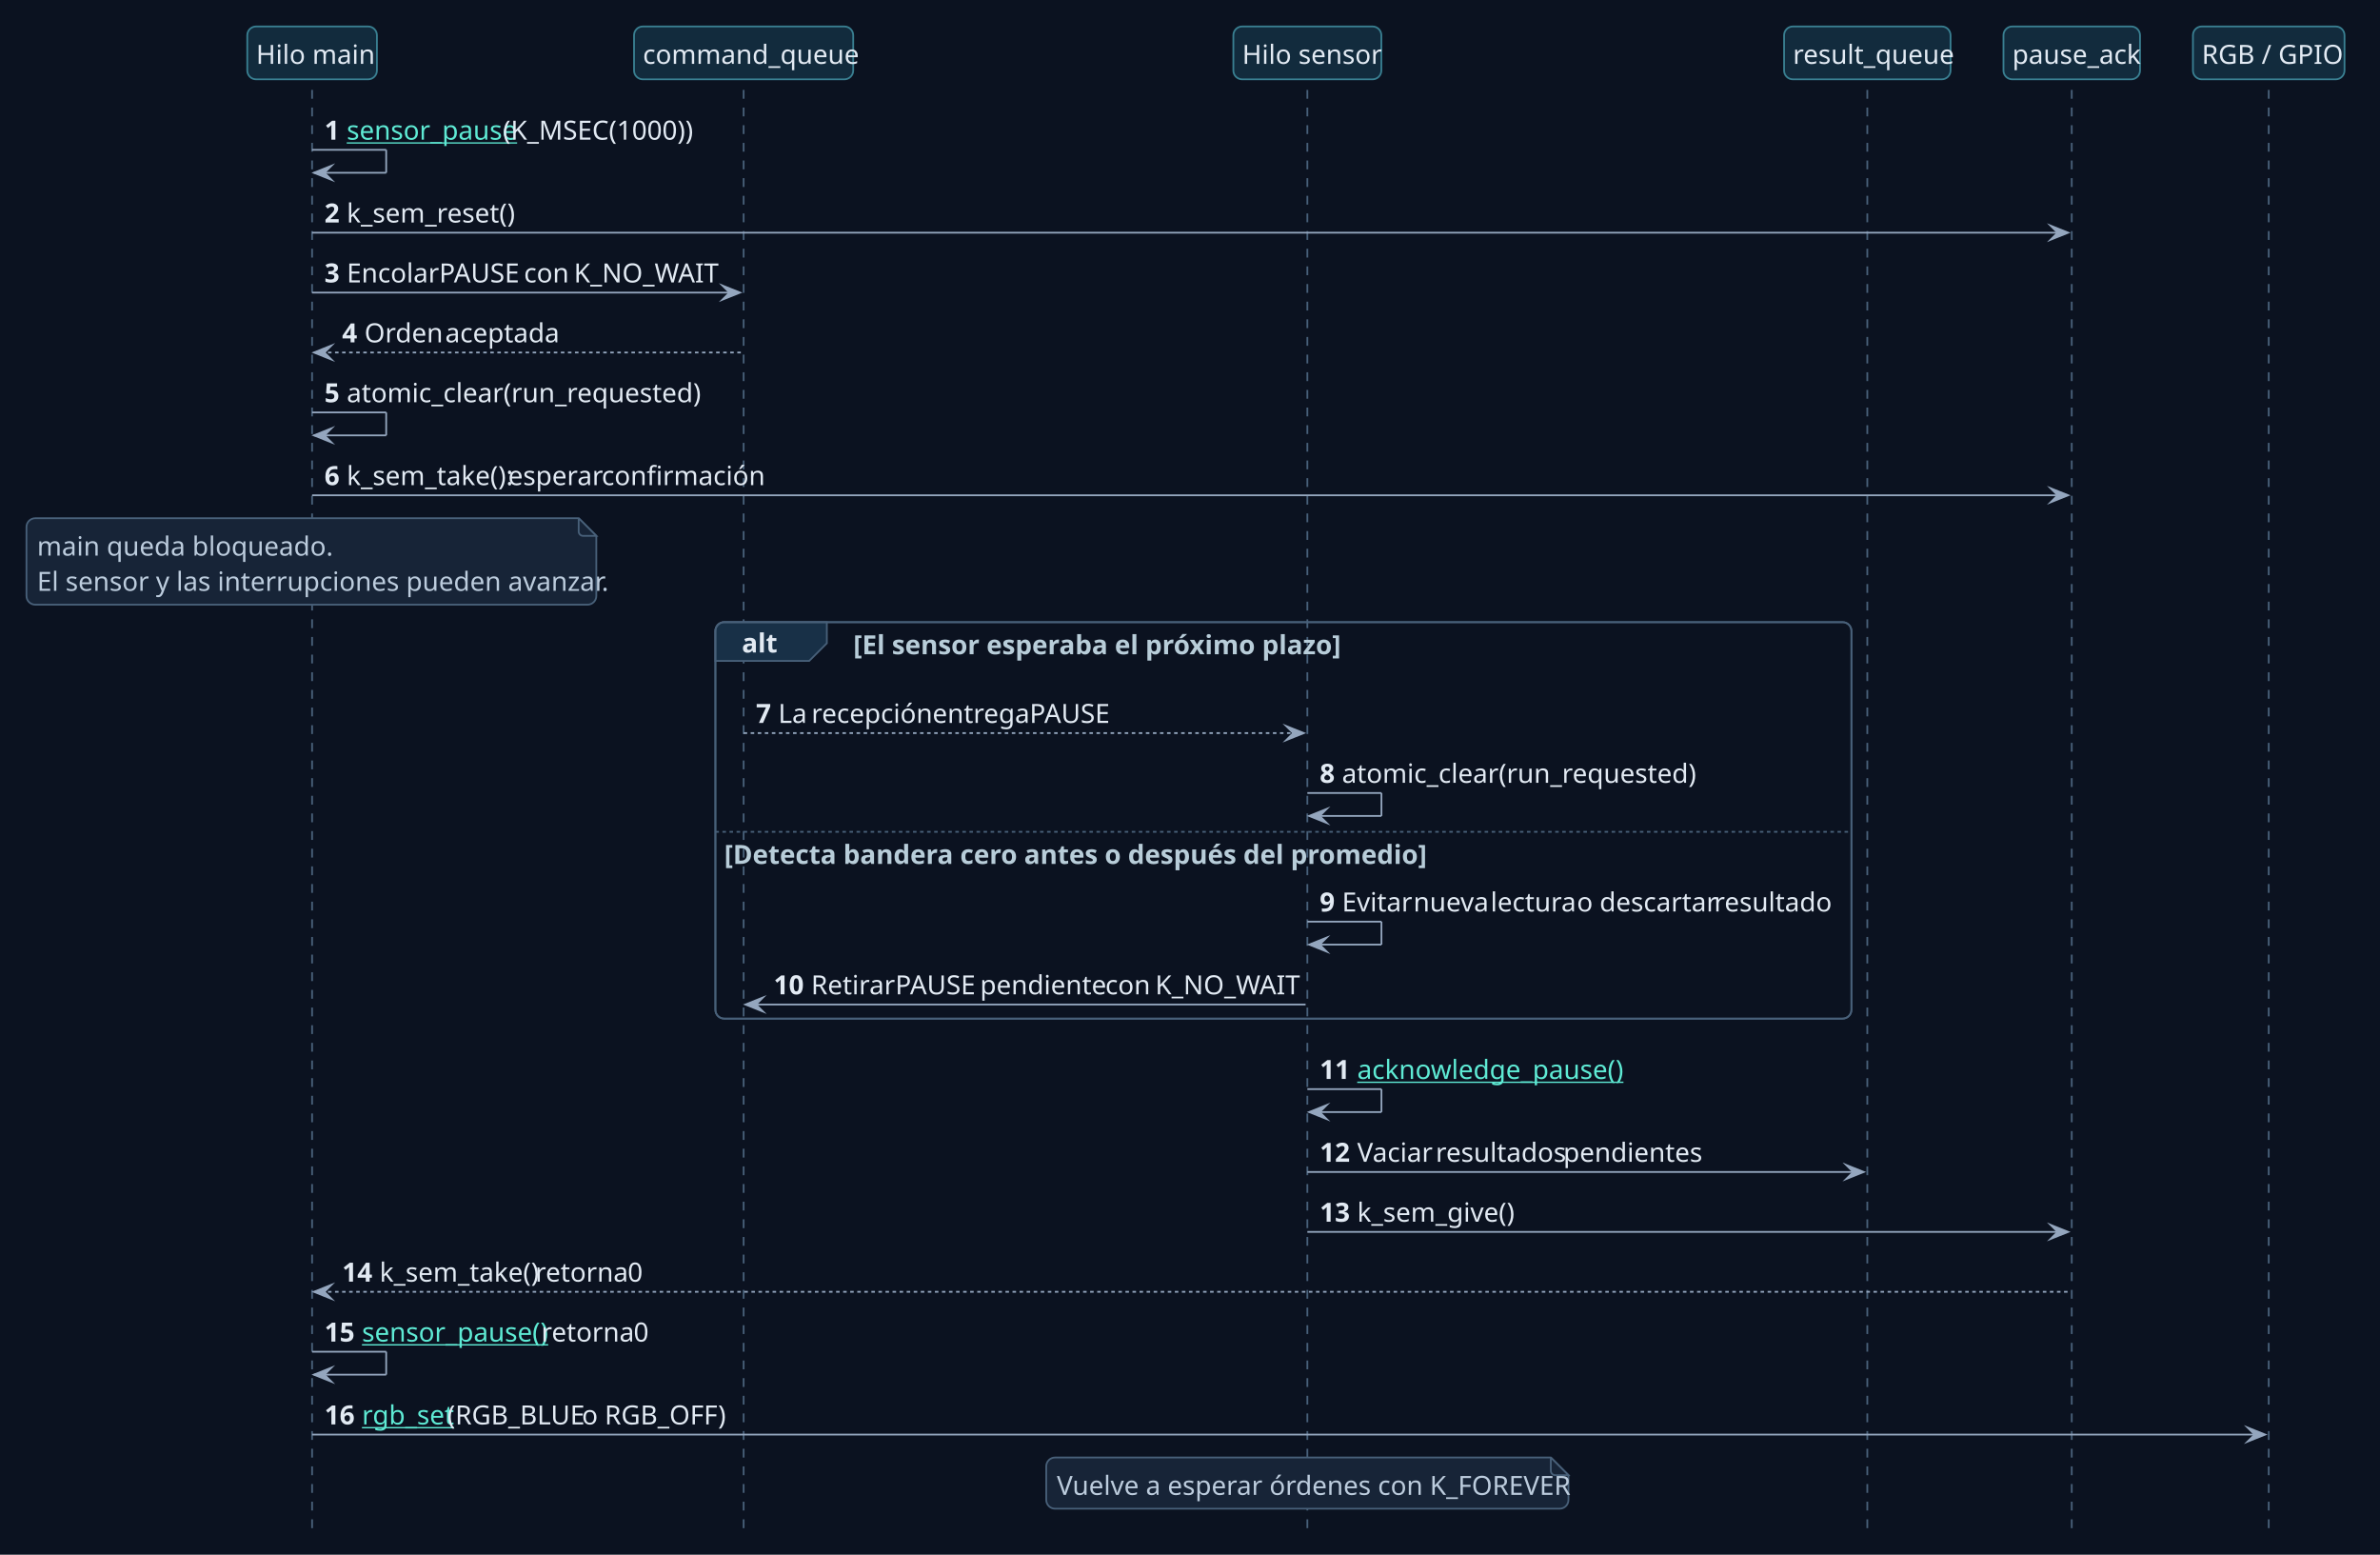
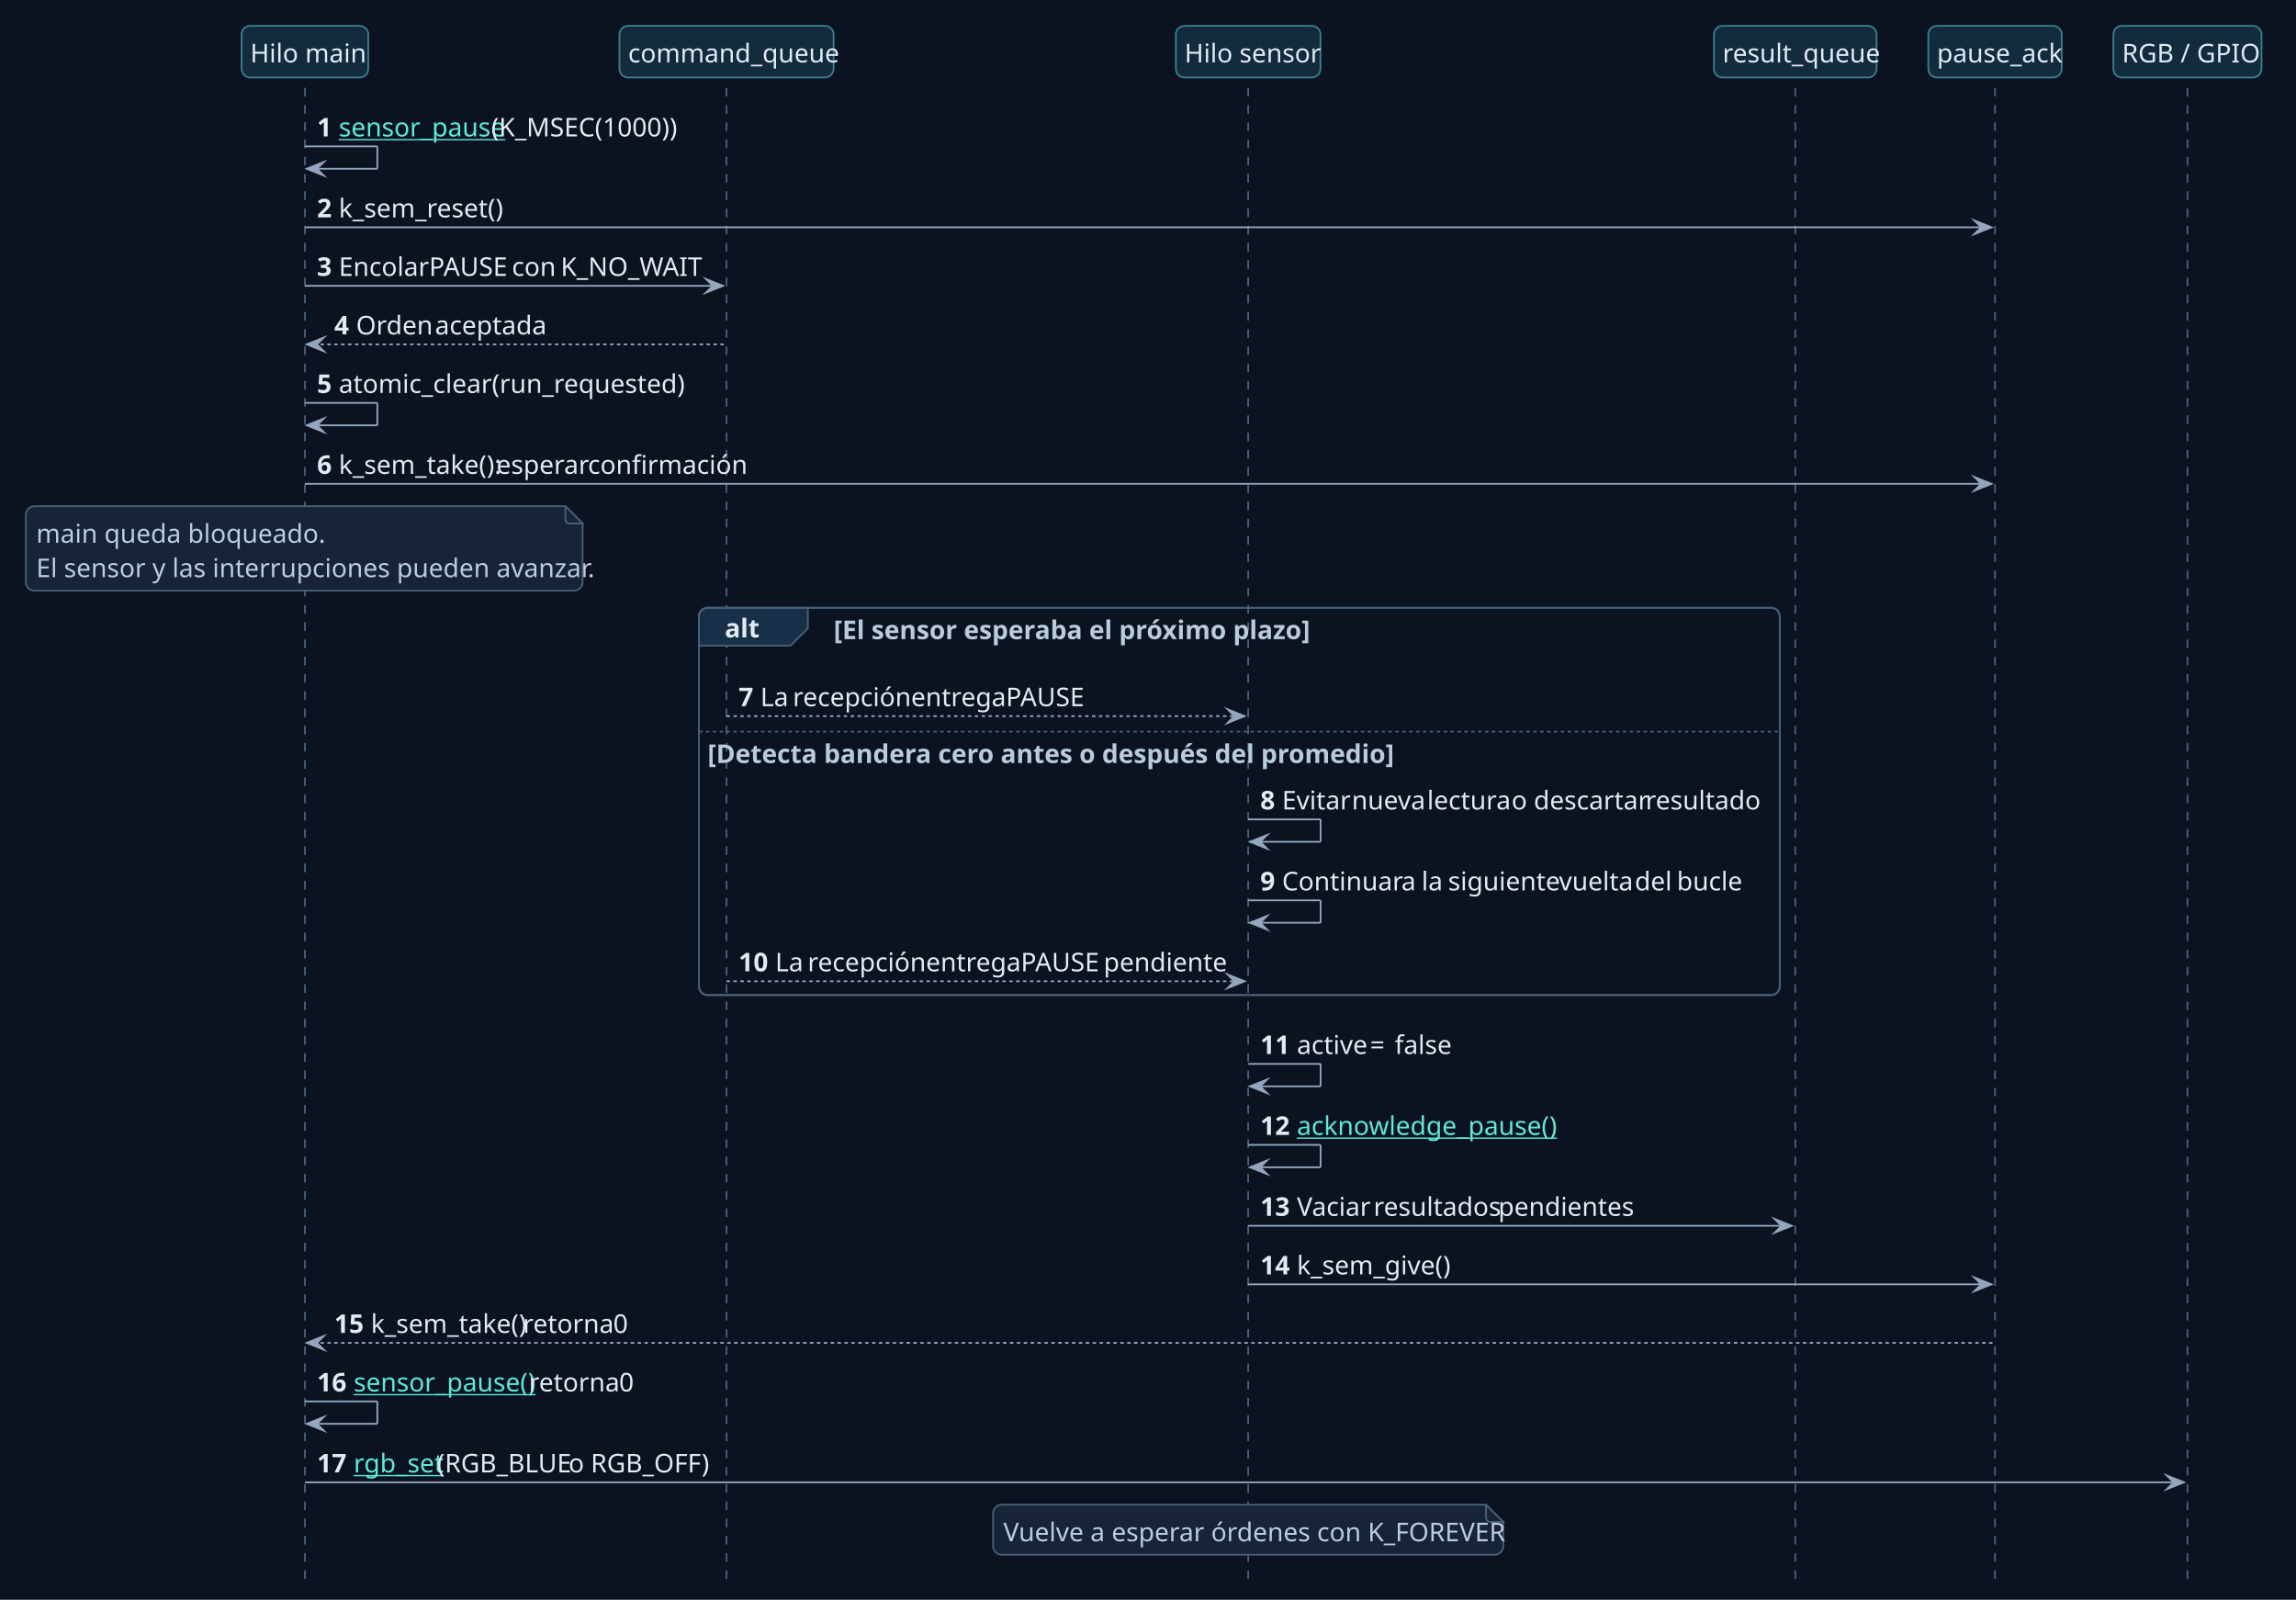
- <svg xmlns="http://www.w3.org/2000/svg" xmlns:xlink="http://www.w3.org/1999/xlink" aria-label="Pausa confirmada antes de BLUE u OFF" version="1.1" data-diagram-type="SEQUENCE" style="width:1349px;height:881px;background:#0B1220;" width="1349px" height="881px" viewBox="0 0 1349 881" zoomAndPan="magnify" preserveAspectRatio="none" contentStyleType="text/css">
+ <svg xmlns="http://www.w3.org/2000/svg" xmlns:xlink="http://www.w3.org/1999/xlink" aria-label="Pausa confirmada antes de BLUE u OFF" version="1.1" data-diagram-type="SEQUENCE" style="width:1332px;height:928px;background:#0B1220;" width="1332px" height="928px" viewBox="0 0 1332 928" zoomAndPan="magnify" preserveAspectRatio="none" contentStyleType="text/css">
  <defs />
  <g font-family="sans-serif" lengthAdjust="spacing">
-     <rect x="0" y="0" width="1349" height="881" fill="#0B1220" style="stroke:none;" />
-     <rect x="405.491" y="352.561" width="643.915" height="224.658" fill="#0B1220" style="stroke:#0B1220;stroke-width:1;" rx="5" ry="5" />
-     <rect x="405.491" y="352.561" width="643.915" height="224.658" fill="none" style="stroke:#486079;stroke-width:1;" rx="5" ry="5" />
+     <rect x="0" y="0" width="1332" height="928" fill="#0B1220" style="stroke:none;" />
+     <rect x="405.491" y="352.561" width="627.018" height="224.658" fill="#0B1220" style="stroke:#0B1220;stroke-width:1;" rx="5" ry="5" />
+     <rect x="405.491" y="352.561" width="627.018" height="224.658" fill="none" style="stroke:#486079;stroke-width:1;" rx="5" ry="5" />
    <g class="participant-lifeline" data-qualified-name="M" data-entity-uid="part1" id="part1-lifeline" data-source-line="5">
      <g>
-         <rect x="173.399" y="50.951" width="8" height="819.926" fill="#000" fill-opacity="0" />
-         <line x1="176.899" y1="50.951" x2="176.899" y2="870.877" style="stroke:#486079;stroke-width:1;stroke-dasharray:5,5;" />
+         <rect x="173.399" y="50.951" width="8" height="866.877" fill="#000" fill-opacity="0" />
+         <line x1="176.899" y1="50.951" x2="176.899" y2="917.828" style="stroke:#486079;stroke-width:1;stroke-dasharray:5,5;" />
      </g>
    </g>
    <g class="participant-lifeline" data-qualified-name="C" data-entity-uid="part2" id="part2-lifeline" data-source-line="6">
      <g>
-         <rect x="417.991" y="50.951" width="8" height="819.926" fill="#000" fill-opacity="0" />
-         <line x1="421.491" y1="50.951" x2="421.491" y2="870.877" style="stroke:#486079;stroke-width:1;stroke-dasharray:5,5;" />
+         <rect x="417.991" y="50.951" width="8" height="866.877" fill="#000" fill-opacity="0" />
+         <line x1="421.491" y1="50.951" x2="421.491" y2="917.828" style="stroke:#486079;stroke-width:1;stroke-dasharray:5,5;" />
      </g>
    </g>
    <g class="participant-lifeline" data-qualified-name="S" data-entity-uid="part3" id="part3-lifeline" data-source-line="7">
      <g>
-         <rect x="737.517" y="50.951" width="8" height="819.926" fill="#000" fill-opacity="0" />
-         <line x1="741.017" y1="50.951" x2="741.017" y2="870.877" style="stroke:#486079;stroke-width:1;stroke-dasharray:5,5;" />
+         <rect x="720.62" y="50.951" width="8" height="866.877" fill="#000" fill-opacity="0" />
+         <line x1="724.12" y1="50.951" x2="724.12" y2="917.828" style="stroke:#486079;stroke-width:1;stroke-dasharray:5,5;" />
      </g>
    </g>
    <g class="participant-lifeline" data-qualified-name="R" data-entity-uid="part4" id="part4-lifeline" data-source-line="8">
      <g>
-         <rect x="1054.906" y="50.951" width="8" height="819.926" fill="#000" fill-opacity="0" />
-         <line x1="1058.406" y1="50.951" x2="1058.406" y2="870.877" style="stroke:#486079;stroke-width:1;stroke-dasharray:5,5;" />
+         <rect x="1038.009" y="50.951" width="8" height="866.877" fill="#000" fill-opacity="0" />
+         <line x1="1041.509" y1="50.951" x2="1041.509" y2="917.828" style="stroke:#486079;stroke-width:1;stroke-dasharray:5,5;" />
      </g>
    </g>
    <g class="participant-lifeline" data-qualified-name="A" data-entity-uid="part5" id="part5-lifeline" data-source-line="9">
      <g>
-         <rect x="1170.777" y="50.951" width="8" height="819.926" fill="#000" fill-opacity="0" />
-         <line x1="1174.277" y1="50.951" x2="1174.277" y2="870.877" style="stroke:#486079;stroke-width:1;stroke-dasharray:5,5;" />
+         <rect x="1153.88" y="50.951" width="8" height="866.877" fill="#000" fill-opacity="0" />
+         <line x1="1157.38" y1="50.951" x2="1157.38" y2="917.828" style="stroke:#486079;stroke-width:1;stroke-dasharray:5,5;" />
      </g>
    </g>
    <g class="participant-lifeline" data-qualified-name="RGB" data-entity-uid="part6" id="part6-lifeline" data-source-line="10">
      <g>
-         <rect x="1282.43" y="50.951" width="8" height="819.926" fill="#000" fill-opacity="0" />
-         <line x1="1285.93" y1="50.951" x2="1285.93" y2="870.877" style="stroke:#486079;stroke-width:1;stroke-dasharray:5,5;" />
+         <rect x="1265.533" y="50.951" width="8" height="866.877" fill="#000" fill-opacity="0" />
+         <line x1="1269.033" y1="50.951" x2="1269.033" y2="917.828" style="stroke:#486079;stroke-width:1;stroke-dasharray:5,5;" />
      </g>
    </g>
    <g class="participant participant-head" data-qualified-name="M" data-entity-uid="part1" id="part1-head" data-source-line="5">
      <rect x="140.156" y="15" width="73.486" height="29.951" fill="#122B3D" style="stroke:#397F91;stroke-width:1;" rx="5" ry="5" />
      <text x="145.156" y="36.187" fill="#E2EAF3" font-size="15" textLength="63.486" font-family="'Segoe UI'">Hilo main</text>
    </g>
    <g class="participant participant-head" data-qualified-name="C" data-entity-uid="part2" id="part2-head" data-source-line="6">
      <rect x="359.373" y="15" width="124.236" height="29.951" fill="#122B3D" style="stroke:#397F91;stroke-width:1;" rx="5" ry="5" />
      <text x="364.373" y="36.187" fill="#E2EAF3" font-size="15" textLength="114.236" font-family="'Segoe UI'">command_queue</text>
    </g>
    <g class="participant participant-head" data-qualified-name="S" data-entity-uid="part3" id="part3-head" data-source-line="7">
-       <rect x="699.077" y="15" width="83.879" height="29.951" fill="#122B3D" style="stroke:#397F91;stroke-width:1;" rx="5" ry="5" />
-       <text x="704.077" y="36.187" fill="#E2EAF3" font-size="15" textLength="73.879" font-family="'Segoe UI'">Hilo sensor</text>
+       <rect x="682.18" y="15" width="83.879" height="29.951" fill="#122B3D" style="stroke:#397F91;stroke-width:1;" rx="5" ry="5" />
+       <text x="687.18" y="36.187" fill="#E2EAF3" font-size="15" textLength="73.879" font-family="'Segoe UI'">Hilo sensor</text>
    </g>
    <g class="participant participant-head" data-qualified-name="R" data-entity-uid="part4" id="part4-head" data-source-line="8">
-       <rect x="1011.229" y="15" width="94.353" height="29.951" fill="#122B3D" style="stroke:#397F91;stroke-width:1;" rx="5" ry="5" />
-       <text x="1016.229" y="36.187" fill="#E2EAF3" font-size="15" textLength="84.353" font-family="'Segoe UI'">result_queue</text>
+       <rect x="994.332" y="15" width="94.353" height="29.951" fill="#122B3D" style="stroke:#397F91;stroke-width:1;" rx="5" ry="5" />
+       <text x="999.332" y="36.187" fill="#E2EAF3" font-size="15" textLength="84.353" font-family="'Segoe UI'">result_queue</text>
    </g>
    <g class="participant participant-head" data-qualified-name="A" data-entity-uid="part5" id="part5-head" data-source-line="9">
-       <rect x="1135.582" y="15" width="77.39" height="29.951" fill="#122B3D" style="stroke:#397F91;stroke-width:1;" rx="5" ry="5" />
-       <text x="1140.582" y="36.187" fill="#E2EAF3" font-size="15" textLength="67.39" font-family="'Segoe UI'">pause_ack</text>
+       <rect x="1118.685" y="15" width="77.39" height="29.951" fill="#122B3D" style="stroke:#397F91;stroke-width:1;" rx="5" ry="5" />
+       <text x="1123.685" y="36.187" fill="#E2EAF3" font-size="15" textLength="67.39" font-family="'Segoe UI'">pause_ack</text>
    </g>
    <g class="participant participant-head" data-qualified-name="RGB" data-entity-uid="part6" id="part6-head" data-source-line="10">
-       <rect x="1242.972" y="15" width="85.916" height="29.951" fill="#122B3D" style="stroke:#397F91;stroke-width:1;" rx="5" ry="5" />
-       <text x="1247.972" y="36.187" fill="#E2EAF3" font-size="15" textLength="75.916" font-family="'Segoe UI'">RGB / GPIO</text>
+       <rect x="1226.075" y="15" width="85.916" height="29.951" fill="#122B3D" style="stroke:#397F91;stroke-width:1;" rx="5" ry="5" />
+       <text x="1231.075" y="36.187" fill="#E2EAF3" font-size="15" textLength="75.916" font-family="'Segoe UI'">RGB / GPIO</text>
    </g>
    <g class="message" data-entity-1="part1" data-entity-2="part1" id="msg1" data-source-line="12">
      <line x1="176.899" y1="84.902" x2="218.899" y2="84.902" style="stroke:#94A6BE;stroke-width:1;" />
      <line x1="218.899" y1="84.902" x2="218.899" y2="97.902" style="stroke:#94A6BE;stroke-width:1;" />
      <line x1="177.899" y1="97.902" x2="218.899" y2="97.902" style="stroke:#94A6BE;stroke-width:1;" />
      <polygon points="187.899,93.902,177.899,97.902,187.899,101.902,183.899,97.902" fill="#94A6BE" style="stroke:#94A6BE;stroke-width:1;stroke-linejoin:miter;stroke-miterlimit:10;" />
      <text x="183.899" y="79.138" fill="#E2EAF3" font-size="15" font-weight="700" font-family="'Segoe UI'">1</text>
-       <a target="_blank" href="https://github.com/PabloHernaez/Embedded_Assessments/blob/master/Assessment_1/src/sensor_thread.c#L154" xlink:href="https://github.com/PabloHernaez/Embedded_Assessments/blob/master/Assessment_1/src/sensor_thread.c#L154" xlink:type="simple" xlink:actuate="onRequest" xlink:show="new" title="sensor_pause" xlink:title="sensor_pause">
+       <a target="_blank" href="https://github.com/PabloHernaez/Embedded_Assessments/blob/master/Assessment_1/src/sensor_thread.c#L149" xlink:href="https://github.com/PabloHernaez/Embedded_Assessments/blob/master/Assessment_1/src/sensor_thread.c#L149" xlink:type="simple" xlink:actuate="onRequest" xlink:show="new" title="sensor_pause" xlink:title="sensor_pause">
        <text x="196.527" y="79.138" fill="#5EEAD4" font-size="15" textLength="88.44" text-decoration="underline" font-family="'Segoe UI'">sensor_pause</text>
      </a>
      <text x="284.967" y="79.138" fill="#E2EAF3" font-size="15" textLength="103.689" font-family="'Segoe UI'">(K_MSEC(1000))</text>
    </g>
    <g class="message" data-entity-1="part1" data-entity-2="part5" id="msg2" data-source-line="13">
-       <polygon points="1162.277,127.854,1172.277,131.854,1162.277,135.854,1166.277,131.854" fill="#94A6BE" style="stroke:#94A6BE;stroke-width:1;stroke-linejoin:miter;stroke-miterlimit:10;" />
-       <line x1="176.899" y1="131.854" x2="1168.277" y2="131.854" style="stroke:#94A6BE;stroke-width:1;" />
+       <polygon points="1145.38,127.854,1155.38,131.854,1145.38,135.854,1149.38,131.854" fill="#94A6BE" style="stroke:#94A6BE;stroke-width:1;stroke-linejoin:miter;stroke-miterlimit:10;" />
+       <line x1="176.899" y1="131.854" x2="1151.38" y2="131.854" style="stroke:#94A6BE;stroke-width:1;" />
      <text x="183.899" y="126.089" fill="#E2EAF3" font-size="15" font-weight="700" font-family="'Segoe UI'">2</text>
      <text x="196.527" y="126.089" fill="#E2EAF3" font-size="15" textLength="88.44" font-family="'Segoe UI'">k_sem_reset()</text>
    </g>
    <g class="message" data-entity-1="part1" data-entity-2="part2" id="msg3" data-source-line="14">
      <polygon points="409.491,161.805,419.491,165.805,409.491,169.805,413.491,165.805" fill="#94A6BE" style="stroke:#94A6BE;stroke-width:1;stroke-linejoin:miter;stroke-miterlimit:10;" />
      <line x1="176.899" y1="165.805" x2="415.491" y2="165.805" style="stroke:#94A6BE;stroke-width:1;" />
      <text x="183.899" y="160.04" fill="#E2EAF3" font-size="15" font-weight="700" font-family="'Segoe UI'">3</text>
      <text x="196.527" y="160.04" fill="#E2EAF3" font-size="15" textLength="48.274" font-family="'Segoe UI'">Encolar</text>
      <text x="244.801" y="160.04" fill="#E2EAF3" font-size="15" font-family="'Segoe UI'"> </text>
      <text x="248.91" y="160.04" fill="#E2EAF3" font-size="15" textLength="43.938" font-family="'Segoe UI'">PAUSE</text>
      <text x="292.848" y="160.04" fill="#E2EAF3" font-size="15" font-family="'Segoe UI'"> </text>
      <text x="296.957" y="160.04" fill="#E2EAF3" font-size="15" textLength="24.207" font-family="'Segoe UI'">con</text>
      <text x="321.163" y="160.04" fill="#E2EAF3" font-size="15" font-family="'Segoe UI'"> </text>
      <text x="325.272" y="160.04" fill="#E2EAF3" font-size="15" textLength="79.219" font-family="'Segoe UI'">K_NO_WAIT</text>
    </g>
    <g class="message" data-entity-1="part2" data-entity-2="part1" id="msg4" data-source-line="15">
      <polygon points="187.899,195.756,177.899,199.756,187.899,203.756,183.899,199.756" fill="#94A6BE" style="stroke:#94A6BE;stroke-width:1;stroke-linejoin:miter;stroke-miterlimit:10;" />
      <line x1="181.899" y1="199.756" x2="420.491" y2="199.756" style="stroke:#94A6BE;stroke-width:1;stroke-dasharray:2,2;" />
      <text x="193.899" y="193.991" fill="#E2EAF3" font-size="15" font-weight="700" font-family="'Segoe UI'">4</text>
      <text x="206.527" y="193.991" fill="#E2EAF3" font-size="15" textLength="41.689" font-family="'Segoe UI'">Orden</text>
      <text x="248.216" y="193.991" fill="#E2EAF3" font-size="15" font-family="'Segoe UI'"> </text>
      <text x="252.325" y="193.991" fill="#E2EAF3" font-size="15" textLength="60.403" font-family="'Segoe UI'">aceptada</text>
    </g>
    <g class="message" data-entity-1="part1" data-entity-2="part1" id="msg5" data-source-line="16">
      <line x1="176.899" y1="233.707" x2="218.899" y2="233.707" style="stroke:#94A6BE;stroke-width:1;" />
      <line x1="218.899" y1="233.707" x2="218.899" y2="246.707" style="stroke:#94A6BE;stroke-width:1;" />
      <line x1="177.899" y1="246.707" x2="218.899" y2="246.707" style="stroke:#94A6BE;stroke-width:1;" />
      <polygon points="187.899,242.707,177.899,246.707,187.899,250.707,183.899,246.707" fill="#94A6BE" style="stroke:#94A6BE;stroke-width:1;stroke-linejoin:miter;stroke-miterlimit:10;" />
      <text x="183.899" y="227.942" fill="#E2EAF3" font-size="15" font-weight="700" font-family="'Segoe UI'">5</text>
      <text x="196.527" y="227.942" fill="#E2EAF3" font-size="15" textLength="186.284" font-family="'Segoe UI'">atomic_clear(run_requested)</text>
    </g>
    <g class="message" data-entity-1="part1" data-entity-2="part5" id="msg6" data-source-line="17">
-       <polygon points="1162.277,276.658,1172.277,280.658,1162.277,284.658,1166.277,280.658" fill="#94A6BE" style="stroke:#94A6BE;stroke-width:1;stroke-linejoin:miter;stroke-miterlimit:10;" />
-       <line x1="176.899" y1="280.658" x2="1168.277" y2="280.658" style="stroke:#94A6BE;stroke-width:1;" />
+       <polygon points="1145.38,276.658,1155.38,280.658,1145.38,284.658,1149.38,280.658" fill="#94A6BE" style="stroke:#94A6BE;stroke-width:1;stroke-linejoin:miter;stroke-miterlimit:10;" />
+       <line x1="176.899" y1="280.658" x2="1151.38" y2="280.658" style="stroke:#94A6BE;stroke-width:1;" />
      <text x="183.899" y="274.894" fill="#E2EAF3" font-size="15" font-weight="700" font-family="'Segoe UI'">6</text>
      <text x="196.527" y="274.894" fill="#E2EAF3" font-size="15" textLength="87.356" font-family="'Segoe UI'">k_sem_take():</text>
      <text x="283.883" y="274.894" fill="#E2EAF3" font-size="15" font-family="'Segoe UI'"> </text>
      <text x="287.992" y="274.894" fill="#E2EAF3" font-size="15" textLength="48.933" font-family="'Segoe UI'">esperar</text>
      <text x="336.925" y="274.894" fill="#E2EAF3" font-size="15" font-family="'Segoe UI'"> </text>
      <text x="341.034" y="274.894" fill="#E2EAF3" font-size="15" textLength="86.14" font-family="'Segoe UI'">confirmación</text>
    </g>
    <path d="M15,298.658 L15,337.658 A5,5 0 0 0 20,342.658 L333,342.658 A5,5 0 0 0 338,337.658 L338,303.658 L328,293.658 L20,293.658 A5,5 0 0 0 15,298.658" style="stroke:#486079;stroke-width:1;" fill="#172437" />
    <path d="M328,293.658 L328,301.158 A2.5,2.5 0 0 0 330.5,303.658 L338,303.658 L328,293.658" style="stroke:#486079;stroke-width:1;" fill="#172437" />
    <text x="21" y="314.845" fill="#BCCCDD" font-size="15" textLength="157.434" font-family="'Segoe UI'">main queda bloqueado.</text>
    <text x="21" y="334.796" fill="#BCCCDD" font-size="15" textLength="302.798" font-family="'Segoe UI'">El sensor y las interrupciones pueden avanzar.</text>
    <path d="M410.491,352.561 L468.662,352.561 L468.662,364.512 L458.662,374.512 L405.491,374.512 L405.491,357.561 A5,5 0 0 1 410.491,352.561" style="stroke:#486079;stroke-width:1;" fill="#183047" />
-     <rect x="405.491" y="352.561" width="643.915" height="224.658" fill="none" style="stroke:#486079;stroke-width:1;" rx="5" ry="5" />
+     <rect x="405.491" y="352.561" width="627.018" height="224.658" fill="none" style="stroke:#486079;stroke-width:1;" rx="5" ry="5" />
    <text x="420.491" y="369.747" fill="#E2EAF3" font-size="15" textLength="18.171" font-weight="700" font-family="'Segoe UI'">alt</text>
    <text x="483.662" y="370.747" fill="#B8CDD9" font-size="15" textLength="263.342" font-weight="700" font-family="'Segoe UI'">[El sensor esperaba el próximo plazo]</text>
    <g class="message" data-entity-1="part2" data-entity-2="part3" id="msg7" data-source-line="20">
-       <polygon points="729.017,411.414,739.017,415.414,729.017,419.414,733.017,415.414" fill="#94A6BE" style="stroke:#94A6BE;stroke-width:1;stroke-linejoin:miter;stroke-miterlimit:10;" />
-       <line x1="421.491" y1="415.414" x2="735.017" y2="415.414" style="stroke:#94A6BE;stroke-width:1;stroke-dasharray:2,2;" />
+       <polygon points="712.12,411.414,722.12,415.414,712.12,419.414,716.12,415.414" fill="#94A6BE" style="stroke:#94A6BE;stroke-width:1;stroke-linejoin:miter;stroke-miterlimit:10;" />
+       <line x1="421.491" y1="415.414" x2="718.12" y2="415.414" style="stroke:#94A6BE;stroke-width:1;stroke-dasharray:2,2;" />
      <text x="428.491" y="409.649" fill="#E2EAF3" font-size="15" font-weight="700" font-family="'Segoe UI'">7</text>
      <text x="441.119" y="409.649" fill="#E2EAF3" font-size="15" textLength="14.692" font-family="'Segoe UI'">La</text>
      <text x="455.811" y="409.649" fill="#E2EAF3" font-size="15" font-family="'Segoe UI'"> </text>
      <text x="459.92" y="409.649" fill="#E2EAF3" font-size="15" textLength="64.49" font-family="'Segoe UI'">recepción</text>
      <text x="524.41" y="409.649" fill="#E2EAF3" font-size="15" font-family="'Segoe UI'"> </text>
      <text x="528.519" y="409.649" fill="#E2EAF3" font-size="15" textLength="50.94" font-family="'Segoe UI'">entrega</text>
      <text x="579.458" y="409.649" fill="#E2EAF3" font-size="15" font-family="'Segoe UI'"> </text>
      <text x="583.567" y="409.649" fill="#E2EAF3" font-size="15" textLength="43.938" font-family="'Segoe UI'">PAUSE</text>
    </g>
-     <g class="message" data-entity-1="part3" data-entity-2="part3" id="msg8" data-source-line="21">
-       <line x1="741.017" y1="449.365" x2="783.017" y2="449.365" style="stroke:#94A6BE;stroke-width:1;" />
-       <line x1="783.017" y1="449.365" x2="783.017" y2="462.365" style="stroke:#94A6BE;stroke-width:1;" />
-       <line x1="742.017" y1="462.365" x2="783.017" y2="462.365" style="stroke:#94A6BE;stroke-width:1;" />
-       <polygon points="752.017,458.365,742.017,462.365,752.017,466.365,748.017,462.365" fill="#94A6BE" style="stroke:#94A6BE;stroke-width:1;stroke-linejoin:miter;stroke-miterlimit:10;" />
-       <text x="748.017" y="443.601" fill="#E2EAF3" font-size="15" font-weight="700" font-family="'Segoe UI'">8</text>
-       <text x="760.645" y="443.601" fill="#E2EAF3" font-size="15" textLength="186.284" font-family="'Segoe UI'">atomic_clear(run_requested)</text>
-     </g>
-     <line x1="405.491" y1="471.365" x2="1049.406" y2="471.365" style="stroke:#486079;stroke-width:1;stroke-dasharray:2,2;" />
-     <text x="410.491" y="489.552" fill="#B8CDD9" font-size="15" textLength="377.263" font-weight="700" font-family="'Segoe UI'">[Detecta bandera cero antes o después del promedio]</text>
+     <line x1="405.491" y1="424.414" x2="1032.509" y2="424.414" style="stroke:#486079;stroke-width:1;stroke-dasharray:2,2;" />
+     <text x="410.491" y="442.601" fill="#B8CDD9" font-size="15" textLength="377.263" font-weight="700" font-family="'Segoe UI'">[Detecta bandera cero antes o después del promedio]</text>
+     <g class="message" data-entity-1="part3" data-entity-2="part3" id="msg8" data-source-line="22">
+       <line x1="724.12" y1="475.316" x2="766.12" y2="475.316" style="stroke:#94A6BE;stroke-width:1;" />
+       <line x1="766.12" y1="475.316" x2="766.12" y2="488.316" style="stroke:#94A6BE;stroke-width:1;" />
+       <line x1="725.12" y1="488.316" x2="766.12" y2="488.316" style="stroke:#94A6BE;stroke-width:1;" />
+       <polygon points="735.12,484.316,725.12,488.316,735.12,492.316,731.12,488.316" fill="#94A6BE" style="stroke:#94A6BE;stroke-width:1;stroke-linejoin:miter;stroke-miterlimit:10;" />
+       <text x="731.12" y="469.552" fill="#E2EAF3" font-size="15" font-weight="700" font-family="'Segoe UI'">8</text>
+       <text x="743.748" y="469.552" fill="#E2EAF3" font-size="15" textLength="36.335" font-family="'Segoe UI'">Evitar</text>
+       <text x="780.083" y="469.552" fill="#E2EAF3" font-size="15" font-family="'Segoe UI'"> </text>
+       <text x="784.192" y="469.552" fill="#E2EAF3" font-size="15" textLength="39.639" font-family="'Segoe UI'">nueva</text>
+       <text x="823.831" y="469.552" fill="#E2EAF3" font-size="15" font-family="'Segoe UI'"> </text>
+       <text x="827.939" y="469.552" fill="#E2EAF3" font-size="15" textLength="44.824" font-family="'Segoe UI'">lectura</text>
+       <text x="872.764" y="469.552" fill="#E2EAF3" font-size="15" font-family="'Segoe UI'"> </text>
+       <text x="876.873" y="469.552" fill="#E2EAF3" font-size="15" font-family="'Segoe UI'">o</text>
+       <text x="885.662" y="469.552" fill="#E2EAF3" font-size="15" font-family="'Segoe UI'"> </text>
+       <text x="889.771" y="469.552" fill="#E2EAF3" font-size="15" textLength="60.747" font-family="'Segoe UI'">descartar</text>
+       <text x="950.518" y="469.552" fill="#E2EAF3" font-size="15" font-family="'Segoe UI'"> </text>
+       <text x="954.626" y="469.552" fill="#E2EAF3" font-size="15" textLength="61.882" font-family="'Segoe UI'">resultado</text>
+     </g>
    <g class="message" data-entity-1="part3" data-entity-2="part3" id="msg9" data-source-line="23">
-       <line x1="741.017" y1="522.268" x2="783.017" y2="522.268" style="stroke:#94A6BE;stroke-width:1;" />
-       <line x1="783.017" y1="522.268" x2="783.017" y2="535.268" style="stroke:#94A6BE;stroke-width:1;" />
-       <line x1="742.017" y1="535.268" x2="783.017" y2="535.268" style="stroke:#94A6BE;stroke-width:1;" />
-       <polygon points="752.017,531.268,742.017,535.268,752.017,539.268,748.017,535.268" fill="#94A6BE" style="stroke:#94A6BE;stroke-width:1;stroke-linejoin:miter;stroke-miterlimit:10;" />
-       <text x="748.017" y="516.503" fill="#E2EAF3" font-size="15" font-weight="700" font-family="'Segoe UI'">9</text>
-       <text x="760.645" y="516.503" fill="#E2EAF3" font-size="15" textLength="36.335" font-family="'Segoe UI'">Evitar</text>
-       <text x="796.98" y="516.503" fill="#E2EAF3" font-size="15" font-family="'Segoe UI'"> </text>
-       <text x="801.089" y="516.503" fill="#E2EAF3" font-size="15" textLength="39.639" font-family="'Segoe UI'">nueva</text>
-       <text x="840.728" y="516.503" fill="#E2EAF3" font-size="15" font-family="'Segoe UI'"> </text>
-       <text x="844.836" y="516.503" fill="#E2EAF3" font-size="15" textLength="44.824" font-family="'Segoe UI'">lectura</text>
-       <text x="889.661" y="516.503" fill="#E2EAF3" font-size="15" font-family="'Segoe UI'"> </text>
-       <text x="893.77" y="516.503" fill="#E2EAF3" font-size="15" font-family="'Segoe UI'">o</text>
-       <text x="902.559" y="516.503" fill="#E2EAF3" font-size="15" font-family="'Segoe UI'"> </text>
-       <text x="906.667" y="516.503" fill="#E2EAF3" font-size="15" textLength="60.747" font-family="'Segoe UI'">descartar</text>
-       <text x="967.415" y="516.503" fill="#E2EAF3" font-size="15" font-family="'Segoe UI'"> </text>
-       <text x="971.523" y="516.503" fill="#E2EAF3" font-size="15" textLength="61.882" font-family="'Segoe UI'">resultado</text>
-     </g>
-     <g class="message" data-entity-1="part3" data-entity-2="part2" id="msg10" data-source-line="24">
-       <polygon points="432.491,565.219,422.491,569.219,432.491,573.219,428.491,569.219" fill="#94A6BE" style="stroke:#94A6BE;stroke-width:1;stroke-linejoin:miter;stroke-miterlimit:10;" />
-       <line x1="426.491" y1="569.219" x2="740.017" y2="569.219" style="stroke:#94A6BE;stroke-width:1;" />
-       <text x="438.491" y="563.454" fill="#E2EAF3" font-size="15" textLength="17.256" font-weight="700" font-family="'Segoe UI'">10</text>
-       <text x="459.747" y="563.454" fill="#E2EAF3" font-size="15" textLength="43.594" font-family="'Segoe UI'">Retirar</text>
-       <text x="503.34" y="563.454" fill="#E2EAF3" font-size="15" font-family="'Segoe UI'"> </text>
-       <text x="507.449" y="563.454" fill="#E2EAF3" font-size="15" textLength="43.938" font-family="'Segoe UI'">PAUSE</text>
-       <text x="551.387" y="563.454" fill="#E2EAF3" font-size="15" font-family="'Segoe UI'"> </text>
-       <text x="555.496" y="563.454" fill="#E2EAF3" font-size="15" textLength="66.877" font-family="'Segoe UI'">pendiente</text>
-       <text x="622.374" y="563.454" fill="#E2EAF3" font-size="15" font-family="'Segoe UI'"> </text>
-       <text x="626.482" y="563.454" fill="#E2EAF3" font-size="15" textLength="24.207" font-family="'Segoe UI'">con</text>
-       <text x="650.689" y="563.454" fill="#E2EAF3" font-size="15" font-family="'Segoe UI'"> </text>
-       <text x="654.798" y="563.454" fill="#E2EAF3" font-size="15" textLength="79.219" font-family="'Segoe UI'">K_NO_WAIT</text>
+       <line x1="724.12" y1="522.268" x2="766.12" y2="522.268" style="stroke:#94A6BE;stroke-width:1;" />
+       <line x1="766.12" y1="522.268" x2="766.12" y2="535.268" style="stroke:#94A6BE;stroke-width:1;" />
+       <line x1="725.12" y1="535.268" x2="766.12" y2="535.268" style="stroke:#94A6BE;stroke-width:1;" />
+       <polygon points="735.12,531.268,725.12,535.268,735.12,539.268,731.12,535.268" fill="#94A6BE" style="stroke:#94A6BE;stroke-width:1;stroke-linejoin:miter;stroke-miterlimit:10;" />
+       <text x="731.12" y="516.503" fill="#E2EAF3" font-size="15" font-weight="700" font-family="'Segoe UI'">9</text>
+       <text x="743.748" y="516.503" fill="#E2EAF3" font-size="15" textLength="65.105" font-family="'Segoe UI'">Continuar</text>
+       <text x="808.853" y="516.503" fill="#E2EAF3" font-size="15" font-family="'Segoe UI'"> </text>
+       <text x="812.961" y="516.503" fill="#E2EAF3" font-size="15" font-family="'Segoe UI'">a</text>
+       <text x="820.593" y="516.503" fill="#E2EAF3" font-size="15" font-family="'Segoe UI'"> </text>
+       <text x="824.702" y="516.503" fill="#E2EAF3" font-size="15" textLength="11.265" font-family="'Segoe UI'">la</text>
+       <text x="835.967" y="516.503" fill="#E2EAF3" font-size="15" font-family="'Segoe UI'"> </text>
+       <text x="840.076" y="516.503" fill="#E2EAF3" font-size="15" textLength="60.212" font-family="'Segoe UI'">siguiente</text>
+       <text x="900.288" y="516.503" fill="#E2EAF3" font-size="15" font-family="'Segoe UI'"> </text>
+       <text x="904.397" y="516.503" fill="#E2EAF3" font-size="15" textLength="39.866" font-family="'Segoe UI'">vuelta</text>
+       <text x="944.263" y="516.503" fill="#E2EAF3" font-size="15" font-family="'Segoe UI'"> </text>
+       <text x="948.372" y="516.503" fill="#E2EAF3" font-size="15" textLength="20.31" font-family="'Segoe UI'">del</text>
+       <text x="968.682" y="516.503" fill="#E2EAF3" font-size="15" font-family="'Segoe UI'"> </text>
+       <text x="972.791" y="516.503" fill="#E2EAF3" font-size="15" textLength="35.713" font-family="'Segoe UI'">bucle</text>
+     </g>
+     <g class="message" data-entity-1="part2" data-entity-2="part3" id="msg10" data-source-line="24">
+       <polygon points="712.12,565.219,722.12,569.219,712.12,573.219,716.12,569.219" fill="#94A6BE" style="stroke:#94A6BE;stroke-width:1;stroke-linejoin:miter;stroke-miterlimit:10;" />
+       <line x1="421.491" y1="569.219" x2="718.12" y2="569.219" style="stroke:#94A6BE;stroke-width:1;stroke-dasharray:2,2;" />
+       <text x="428.491" y="563.454" fill="#E2EAF3" font-size="15" textLength="17.256" font-weight="700" font-family="'Segoe UI'">10</text>
+       <text x="449.747" y="563.454" fill="#E2EAF3" font-size="15" textLength="14.692" font-family="'Segoe UI'">La</text>
+       <text x="464.439" y="563.454" fill="#E2EAF3" font-size="15" font-family="'Segoe UI'"> </text>
+       <text x="468.548" y="563.454" fill="#E2EAF3" font-size="15" textLength="64.49" font-family="'Segoe UI'">recepción</text>
+       <text x="533.038" y="563.454" fill="#E2EAF3" font-size="15" font-family="'Segoe UI'"> </text>
+       <text x="537.146" y="563.454" fill="#E2EAF3" font-size="15" textLength="50.94" font-family="'Segoe UI'">entrega</text>
+       <text x="588.086" y="563.454" fill="#E2EAF3" font-size="15" font-family="'Segoe UI'"> </text>
+       <text x="592.195" y="563.454" fill="#E2EAF3" font-size="15" textLength="43.938" font-family="'Segoe UI'">PAUSE</text>
+       <text x="636.133" y="563.454" fill="#E2EAF3" font-size="15" font-family="'Segoe UI'"> </text>
+       <text x="640.242" y="563.454" fill="#E2EAF3" font-size="15" textLength="66.877" font-family="'Segoe UI'">pendiente</text>
    </g>
    <g class="message" data-entity-1="part3" data-entity-2="part3" id="msg11" data-source-line="26">
-       <line x1="741.017" y1="617.17" x2="783.017" y2="617.17" style="stroke:#94A6BE;stroke-width:1;" />
-       <line x1="783.017" y1="617.17" x2="783.017" y2="630.17" style="stroke:#94A6BE;stroke-width:1;" />
-       <line x1="742.017" y1="630.17" x2="783.017" y2="630.17" style="stroke:#94A6BE;stroke-width:1;" />
-       <polygon points="752.017,626.17,742.017,630.17,752.017,634.17,748.017,630.17" fill="#94A6BE" style="stroke:#94A6BE;stroke-width:1;stroke-linejoin:miter;stroke-miterlimit:10;" />
-       <text x="748.017" y="611.405" fill="#E2EAF3" font-size="15" textLength="17.256" font-weight="700" font-family="'Segoe UI'">11</text>
+       <line x1="724.12" y1="617.17" x2="766.12" y2="617.17" style="stroke:#94A6BE;stroke-width:1;" />
+       <line x1="766.12" y1="617.17" x2="766.12" y2="630.17" style="stroke:#94A6BE;stroke-width:1;" />
+       <line x1="725.12" y1="630.17" x2="766.12" y2="630.17" style="stroke:#94A6BE;stroke-width:1;" />
+       <polygon points="735.12,626.17,725.12,630.17,735.12,634.17,731.12,630.17" fill="#94A6BE" style="stroke:#94A6BE;stroke-width:1;stroke-linejoin:miter;stroke-miterlimit:10;" />
+       <text x="731.12" y="611.405" fill="#E2EAF3" font-size="15" textLength="17.256" font-weight="700" font-family="'Segoe UI'">11</text>
+       <text x="752.375" y="611.405" fill="#E2EAF3" font-size="15" textLength="38.306" font-family="'Segoe UI'">active</text>
+       <text x="790.681" y="611.405" fill="#E2EAF3" font-size="15" font-family="'Segoe UI'"> </text>
+       <text x="794.79" y="611.405" fill="#E2EAF3" font-size="15" font-family="'Segoe UI'">=</text>
+       <text x="805.051" y="611.405" fill="#E2EAF3" font-size="15" font-family="'Segoe UI'"> </text>
+       <text x="809.16" y="611.405" fill="#E2EAF3" font-size="15" textLength="30.168" font-family="'Segoe UI'">false</text>
+     </g>
+     <g class="message" data-entity-1="part3" data-entity-2="part3" id="msg12" data-source-line="27">
+       <line x1="724.12" y1="664.121" x2="766.12" y2="664.121" style="stroke:#94A6BE;stroke-width:1;" />
+       <line x1="766.12" y1="664.121" x2="766.12" y2="677.121" style="stroke:#94A6BE;stroke-width:1;" />
+       <line x1="725.12" y1="677.121" x2="766.12" y2="677.121" style="stroke:#94A6BE;stroke-width:1;" />
+       <polygon points="735.12,673.121,725.12,677.121,735.12,681.121,731.12,677.121" fill="#94A6BE" style="stroke:#94A6BE;stroke-width:1;stroke-linejoin:miter;stroke-miterlimit:10;" />
+       <text x="731.12" y="658.356" fill="#E2EAF3" font-size="15" textLength="17.256" font-weight="700" font-family="'Segoe UI'">12</text>
      <a target="_blank" href="https://github.com/PabloHernaez/Embedded_Assessments/blob/master/Assessment_1/src/sensor_thread.c#L37" xlink:href="https://github.com/PabloHernaez/Embedded_Assessments/blob/master/Assessment_1/src/sensor_thread.c#L37" xlink:type="simple" xlink:actuate="onRequest" xlink:show="new" title="acknowledge_pause()" xlink:title="acknowledge_pause()">
-         <text x="769.272" y="611.405" fill="#5EEAD4" font-size="15" textLength="141.548" text-decoration="underline" font-family="'Segoe UI'">acknowledge_pause()</text>
-       </a>
-     </g>
-     <g class="message" data-entity-1="part3" data-entity-2="part4" id="msg12" data-source-line="27">
-       <polygon points="1046.406,660.121,1056.406,664.121,1046.406,668.121,1050.406,664.121" fill="#94A6BE" style="stroke:#94A6BE;stroke-width:1;stroke-linejoin:miter;stroke-miterlimit:10;" />
-       <line x1="741.017" y1="664.121" x2="1052.406" y2="664.121" style="stroke:#94A6BE;stroke-width:1;" />
-       <text x="748.017" y="658.356" fill="#E2EAF3" font-size="15" textLength="17.256" font-weight="700" font-family="'Segoe UI'">12</text>
-       <text x="769.272" y="658.356" fill="#E2EAF3" font-size="15" textLength="40.356" font-family="'Segoe UI'">Vaciar</text>
-       <text x="809.629" y="658.356" fill="#E2EAF3" font-size="15" font-family="'Segoe UI'"> </text>
-       <text x="813.738" y="658.356" fill="#E2EAF3" font-size="15" textLength="68.247" font-family="'Segoe UI'">resultados</text>
-       <text x="881.985" y="658.356" fill="#E2EAF3" font-size="15" font-family="'Segoe UI'"> </text>
-       <text x="886.094" y="658.356" fill="#E2EAF3" font-size="15" textLength="73.242" font-family="'Segoe UI'">pendientes</text>
-     </g>
-     <g class="message" data-entity-1="part3" data-entity-2="part5" id="msg13" data-source-line="28">
-       <polygon points="1162.277,694.072,1172.277,698.072,1162.277,702.072,1166.277,698.072" fill="#94A6BE" style="stroke:#94A6BE;stroke-width:1;stroke-linejoin:miter;stroke-miterlimit:10;" />
-       <line x1="741.017" y1="698.072" x2="1168.277" y2="698.072" style="stroke:#94A6BE;stroke-width:1;" />
-       <text x="748.017" y="692.308" fill="#E2EAF3" font-size="15" textLength="17.256" font-weight="700" font-family="'Segoe UI'">13</text>
-       <text x="769.272" y="692.308" fill="#E2EAF3" font-size="15" textLength="83.584" font-family="'Segoe UI'">k_sem_give()</text>
-     </g>
-     <g class="message" data-entity-1="part5" data-entity-2="part1" id="msg14" data-source-line="29">
-       <polygon points="187.899,728.023,177.899,732.023,187.899,736.023,183.899,732.023" fill="#94A6BE" style="stroke:#94A6BE;stroke-width:1;stroke-linejoin:miter;stroke-miterlimit:10;" />
-       <line x1="181.899" y1="732.023" x2="1173.277" y2="732.023" style="stroke:#94A6BE;stroke-width:1;stroke-dasharray:2,2;" />
-       <text x="193.899" y="726.259" fill="#E2EAF3" font-size="15" textLength="17.256" font-weight="700" font-family="'Segoe UI'">14</text>
-       <text x="215.155" y="726.259" fill="#E2EAF3" font-size="15" textLength="84.104" font-family="'Segoe UI'">k_sem_take()</text>
-       <text x="299.259" y="726.259" fill="#E2EAF3" font-size="15" font-family="'Segoe UI'"> </text>
-       <text x="303.368" y="726.259" fill="#E2EAF3" font-size="15" textLength="48.267" font-family="'Segoe UI'">retorna</text>
-       <text x="351.634" y="726.259" fill="#E2EAF3" font-size="15" font-family="'Segoe UI'"> </text>
-       <text x="355.743" y="726.259" fill="#E2EAF3" font-size="15" font-family="'Segoe UI'">0</text>
-     </g>
-     <g class="message" data-entity-1="part1" data-entity-2="part1" id="msg15" data-source-line="30">
-       <line x1="176.899" y1="765.975" x2="218.899" y2="765.975" style="stroke:#94A6BE;stroke-width:1;" />
-       <line x1="218.899" y1="765.975" x2="218.899" y2="778.975" style="stroke:#94A6BE;stroke-width:1;" />
-       <line x1="177.899" y1="778.975" x2="218.899" y2="778.975" style="stroke:#94A6BE;stroke-width:1;" />
+         <text x="752.375" y="658.356" fill="#5EEAD4" font-size="15" textLength="141.548" text-decoration="underline" font-family="'Segoe UI'">acknowledge_pause()</text>
+       </a>
+     </g>
+     <g class="message" data-entity-1="part3" data-entity-2="part4" id="msg13" data-source-line="28">
+       <polygon points="1029.509,707.072,1039.509,711.072,1029.509,715.072,1033.509,711.072" fill="#94A6BE" style="stroke:#94A6BE;stroke-width:1;stroke-linejoin:miter;stroke-miterlimit:10;" />
+       <line x1="724.12" y1="711.072" x2="1035.509" y2="711.072" style="stroke:#94A6BE;stroke-width:1;" />
+       <text x="731.12" y="705.308" fill="#E2EAF3" font-size="15" textLength="17.256" font-weight="700" font-family="'Segoe UI'">13</text>
+       <text x="752.375" y="705.308" fill="#E2EAF3" font-size="15" textLength="40.356" font-family="'Segoe UI'">Vaciar</text>
+       <text x="792.732" y="705.308" fill="#E2EAF3" font-size="15" font-family="'Segoe UI'"> </text>
+       <text x="796.841" y="705.308" fill="#E2EAF3" font-size="15" textLength="68.247" font-family="'Segoe UI'">resultados</text>
+       <text x="865.088" y="705.308" fill="#E2EAF3" font-size="15" font-family="'Segoe UI'"> </text>
+       <text x="869.197" y="705.308" fill="#E2EAF3" font-size="15" textLength="73.242" font-family="'Segoe UI'">pendientes</text>
+     </g>
+     <g class="message" data-entity-1="part3" data-entity-2="part5" id="msg14" data-source-line="29">
+       <polygon points="1145.38,741.023,1155.38,745.023,1145.38,749.023,1149.38,745.023" fill="#94A6BE" style="stroke:#94A6BE;stroke-width:1;stroke-linejoin:miter;stroke-miterlimit:10;" />
+       <line x1="724.12" y1="745.023" x2="1151.38" y2="745.023" style="stroke:#94A6BE;stroke-width:1;" />
+       <text x="731.12" y="739.259" fill="#E2EAF3" font-size="15" textLength="17.256" font-weight="700" font-family="'Segoe UI'">14</text>
+       <text x="752.375" y="739.259" fill="#E2EAF3" font-size="15" textLength="83.584" font-family="'Segoe UI'">k_sem_give()</text>
+     </g>
+     <g class="message" data-entity-1="part5" data-entity-2="part1" id="msg15" data-source-line="30">
      <polygon points="187.899,774.975,177.899,778.975,187.899,782.975,183.899,778.975" fill="#94A6BE" style="stroke:#94A6BE;stroke-width:1;stroke-linejoin:miter;stroke-miterlimit:10;" />
-       <text x="183.899" y="760.21" fill="#E2EAF3" font-size="15" textLength="17.256" font-weight="700" font-family="'Segoe UI'">15</text>
-       <a target="_blank" href="https://github.com/PabloHernaez/Embedded_Assessments/blob/master/Assessment_1/src/sensor_thread.c#L154" xlink:href="https://github.com/PabloHernaez/Embedded_Assessments/blob/master/Assessment_1/src/sensor_thread.c#L154" xlink:type="simple" xlink:actuate="onRequest" xlink:show="new" title="sensor_pause()" xlink:title="sensor_pause()">
-         <text x="205.155" y="760.21" fill="#5EEAD4" font-size="15" textLength="97.493" text-decoration="underline" font-family="'Segoe UI'">sensor_pause()</text>
-       </a>
-       <text x="302.647" y="760.21" fill="#E2EAF3" font-size="15" font-family="'Segoe UI'"> </text>
-       <text x="306.756" y="760.21" fill="#E2EAF3" font-size="15" textLength="48.267" font-family="'Segoe UI'">retorna</text>
-       <text x="355.023" y="760.21" fill="#E2EAF3" font-size="15" font-family="'Segoe UI'"> </text>
-       <text x="359.132" y="760.21" fill="#E2EAF3" font-size="15" font-family="'Segoe UI'">0</text>
-     </g>
-     <g class="message" data-entity-1="part1" data-entity-2="part6" id="msg16" data-source-line="31">
-       <polygon points="1273.93,808.926,1283.93,812.926,1273.93,816.926,1277.93,812.926" fill="#94A6BE" style="stroke:#94A6BE;stroke-width:1;stroke-linejoin:miter;stroke-miterlimit:10;" />
-       <line x1="176.899" y1="812.926" x2="1279.93" y2="812.926" style="stroke:#94A6BE;stroke-width:1;" />
+       <line x1="181.899" y1="778.975" x2="1156.38" y2="778.975" style="stroke:#94A6BE;stroke-width:1;stroke-dasharray:2,2;" />
+       <text x="193.899" y="773.21" fill="#E2EAF3" font-size="15" textLength="17.256" font-weight="700" font-family="'Segoe UI'">15</text>
+       <text x="215.155" y="773.21" fill="#E2EAF3" font-size="15" textLength="84.104" font-family="'Segoe UI'">k_sem_take()</text>
+       <text x="299.259" y="773.21" fill="#E2EAF3" font-size="15" font-family="'Segoe UI'"> </text>
+       <text x="303.368" y="773.21" fill="#E2EAF3" font-size="15" textLength="48.267" font-family="'Segoe UI'">retorna</text>
+       <text x="351.634" y="773.21" fill="#E2EAF3" font-size="15" font-family="'Segoe UI'"> </text>
+       <text x="355.743" y="773.21" fill="#E2EAF3" font-size="15" font-family="'Segoe UI'">0</text>
+     </g>
+     <g class="message" data-entity-1="part1" data-entity-2="part1" id="msg16" data-source-line="31">
+       <line x1="176.899" y1="812.926" x2="218.899" y2="812.926" style="stroke:#94A6BE;stroke-width:1;" />
+       <line x1="218.899" y1="812.926" x2="218.899" y2="825.926" style="stroke:#94A6BE;stroke-width:1;" />
+       <line x1="177.899" y1="825.926" x2="218.899" y2="825.926" style="stroke:#94A6BE;stroke-width:1;" />
+       <polygon points="187.899,821.926,177.899,825.926,187.899,829.926,183.899,825.926" fill="#94A6BE" style="stroke:#94A6BE;stroke-width:1;stroke-linejoin:miter;stroke-miterlimit:10;" />
      <text x="183.899" y="807.161" fill="#E2EAF3" font-size="15" textLength="17.256" font-weight="700" font-family="'Segoe UI'">16</text>
+       <a target="_blank" href="https://github.com/PabloHernaez/Embedded_Assessments/blob/master/Assessment_1/src/sensor_thread.c#L149" xlink:href="https://github.com/PabloHernaez/Embedded_Assessments/blob/master/Assessment_1/src/sensor_thread.c#L149" xlink:type="simple" xlink:actuate="onRequest" xlink:show="new" title="sensor_pause()" xlink:title="sensor_pause()">
+         <text x="205.155" y="807.161" fill="#5EEAD4" font-size="15" textLength="97.493" text-decoration="underline" font-family="'Segoe UI'">sensor_pause()</text>
+       </a>
+       <text x="302.647" y="807.161" fill="#E2EAF3" font-size="15" font-family="'Segoe UI'"> </text>
+       <text x="306.756" y="807.161" fill="#E2EAF3" font-size="15" textLength="48.267" font-family="'Segoe UI'">retorna</text>
+       <text x="355.023" y="807.161" fill="#E2EAF3" font-size="15" font-family="'Segoe UI'"> </text>
+       <text x="359.132" y="807.161" fill="#E2EAF3" font-size="15" font-family="'Segoe UI'">0</text>
+     </g>
+     <g class="message" data-entity-1="part1" data-entity-2="part6" id="msg17" data-source-line="32">
+       <polygon points="1257.033,855.877,1267.033,859.877,1257.033,863.877,1261.033,859.877" fill="#94A6BE" style="stroke:#94A6BE;stroke-width:1;stroke-linejoin:miter;stroke-miterlimit:10;" />
+       <line x1="176.899" y1="859.877" x2="1263.033" y2="859.877" style="stroke:#94A6BE;stroke-width:1;" />
+       <text x="183.899" y="854.112" fill="#E2EAF3" font-size="15" textLength="17.256" font-weight="700" font-family="'Segoe UI'">17</text>
      <a target="_blank" href="https://github.com/PabloHernaez/Embedded_Assessments/blob/master/Assessment_1/src/rgb_led.c#L48" xlink:href="https://github.com/PabloHernaez/Embedded_Assessments/blob/master/Assessment_1/src/rgb_led.c#L48" xlink:type="simple" xlink:actuate="onRequest" xlink:show="new" title="rgb_set" xlink:title="rgb_set">
-         <text x="205.155" y="807.161" fill="#5EEAD4" font-size="15" textLength="48.384" text-decoration="underline" font-family="'Segoe UI'">rgb_set</text>
-       </a>
-       <text x="253.539" y="807.161" fill="#E2EAF3" font-size="15" textLength="72.166" font-family="'Segoe UI'">(RGB_BLUE</text>
-       <text x="325.704" y="807.161" fill="#E2EAF3" font-size="15" font-family="'Segoe UI'"> </text>
-       <text x="329.813" y="807.161" fill="#E2EAF3" font-size="15" font-family="'Segoe UI'">o</text>
-       <text x="338.602" y="807.161" fill="#E2EAF3" font-size="15" font-family="'Segoe UI'"> </text>
-       <text x="342.711" y="807.161" fill="#E2EAF3" font-size="15" textLength="64.57" font-family="'Segoe UI'">RGB_OFF)</text>
-     </g>
-     <path d="M593.015,830.926 L593.015,849.926 A5,5 0 0 0 598.015,854.926 L884.015,854.926 A5,5 0 0 0 889.015,849.926 L889.015,835.926 L879.015,825.926 L598.015,825.926 A5,5 0 0 0 593.015,830.926" style="stroke:#486079;stroke-width:1;" fill="#172437" />
-     <path d="M879.015,825.926 L879.015,833.426 A2.5,2.5 0 0 0 881.515,835.926 L889.015,835.926 L879.015,825.926" style="stroke:#486079;stroke-width:1;" fill="#172437" />
-     <text x="599.015" y="847.112" fill="#BCCCDD" font-size="15" textLength="275.002" font-family="'Segoe UI'">Vuelve a esperar órdenes con K_FOREVER</text>
+         <text x="205.155" y="854.112" fill="#5EEAD4" font-size="15" textLength="48.384" text-decoration="underline" font-family="'Segoe UI'">rgb_set</text>
+       </a>
+       <text x="253.539" y="854.112" fill="#E2EAF3" font-size="15" textLength="72.166" font-family="'Segoe UI'">(RGB_BLUE</text>
+       <text x="325.704" y="854.112" fill="#E2EAF3" font-size="15" font-family="'Segoe UI'"> </text>
+       <text x="329.813" y="854.112" fill="#E2EAF3" font-size="15" font-family="'Segoe UI'">o</text>
+       <text x="338.602" y="854.112" fill="#E2EAF3" font-size="15" font-family="'Segoe UI'"> </text>
+       <text x="342.711" y="854.112" fill="#E2EAF3" font-size="15" textLength="64.57" font-family="'Segoe UI'">RGB_OFF)</text>
+     </g>
+     <path d="M576.118,877.877 L576.118,896.877 A5,5 0 0 0 581.118,901.877 L867.118,901.877 A5,5 0 0 0 872.118,896.877 L872.118,882.877 L862.118,872.877 L581.118,872.877 A5,5 0 0 0 576.118,877.877" style="stroke:#486079;stroke-width:1;" fill="#172437" />
+     <path d="M862.118,872.877 L862.118,880.377 A2.5,2.5 0 0 0 864.618,882.877 L872.118,882.877 L862.118,872.877" style="stroke:#486079;stroke-width:1;" fill="#172437" />
+     <text x="582.118" y="894.063" fill="#BCCCDD" font-size="15" textLength="275.002" font-family="'Segoe UI'">Vuelve a esperar órdenes con K_FOREVER</text>
  </g>
</svg>
